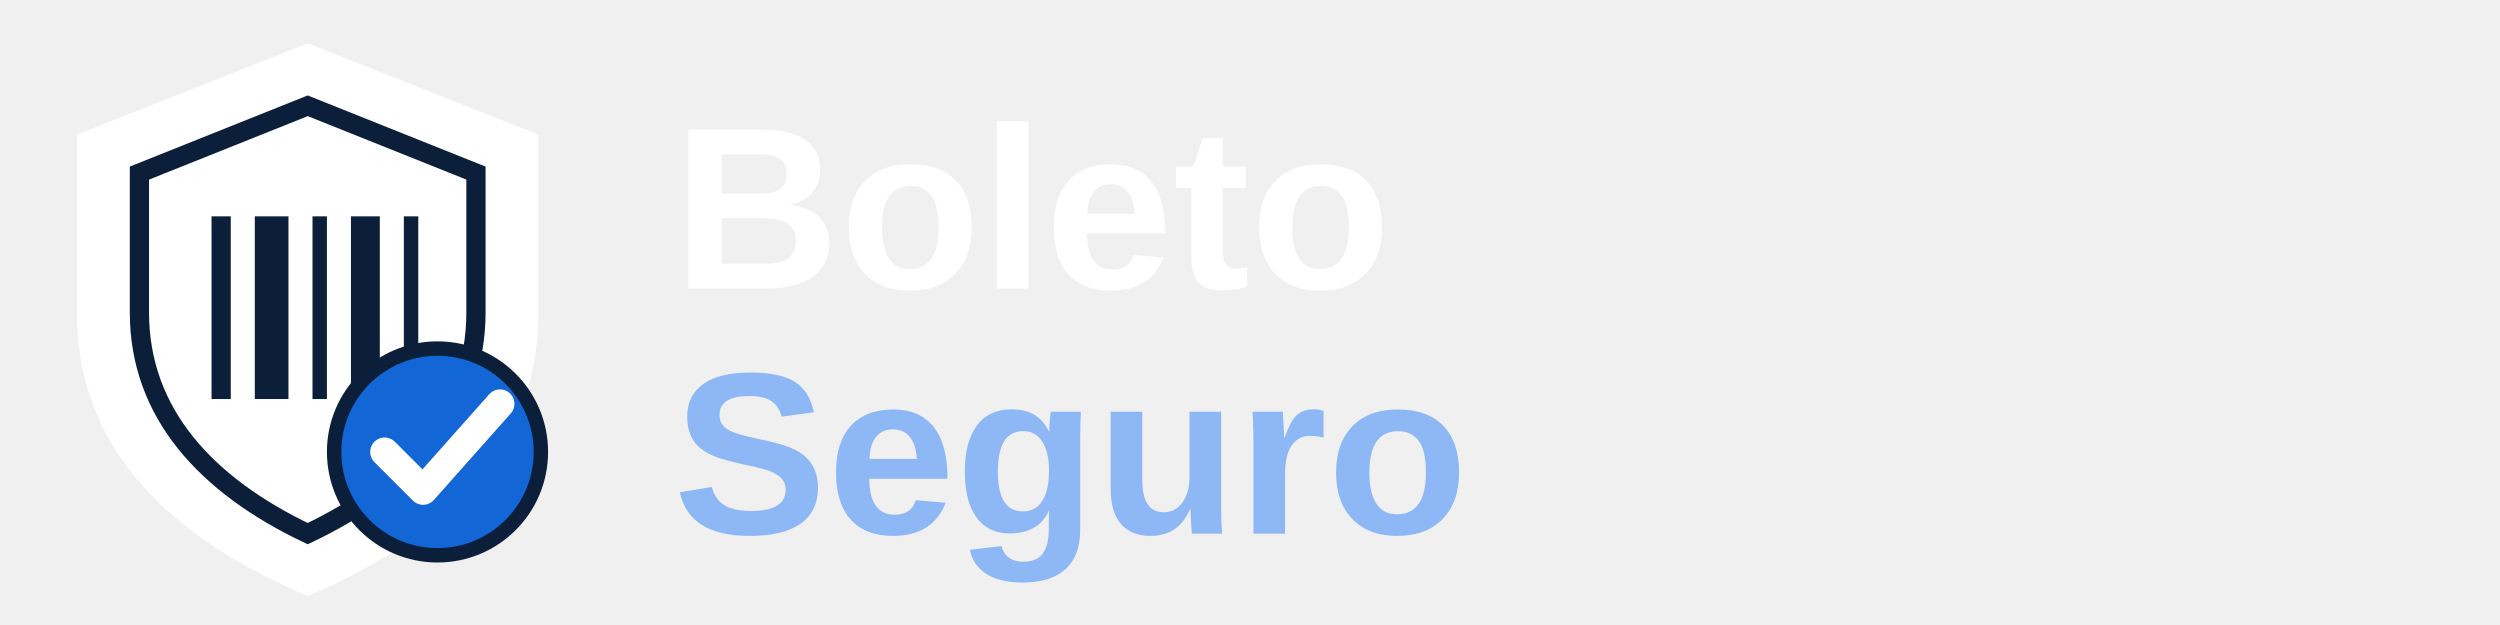
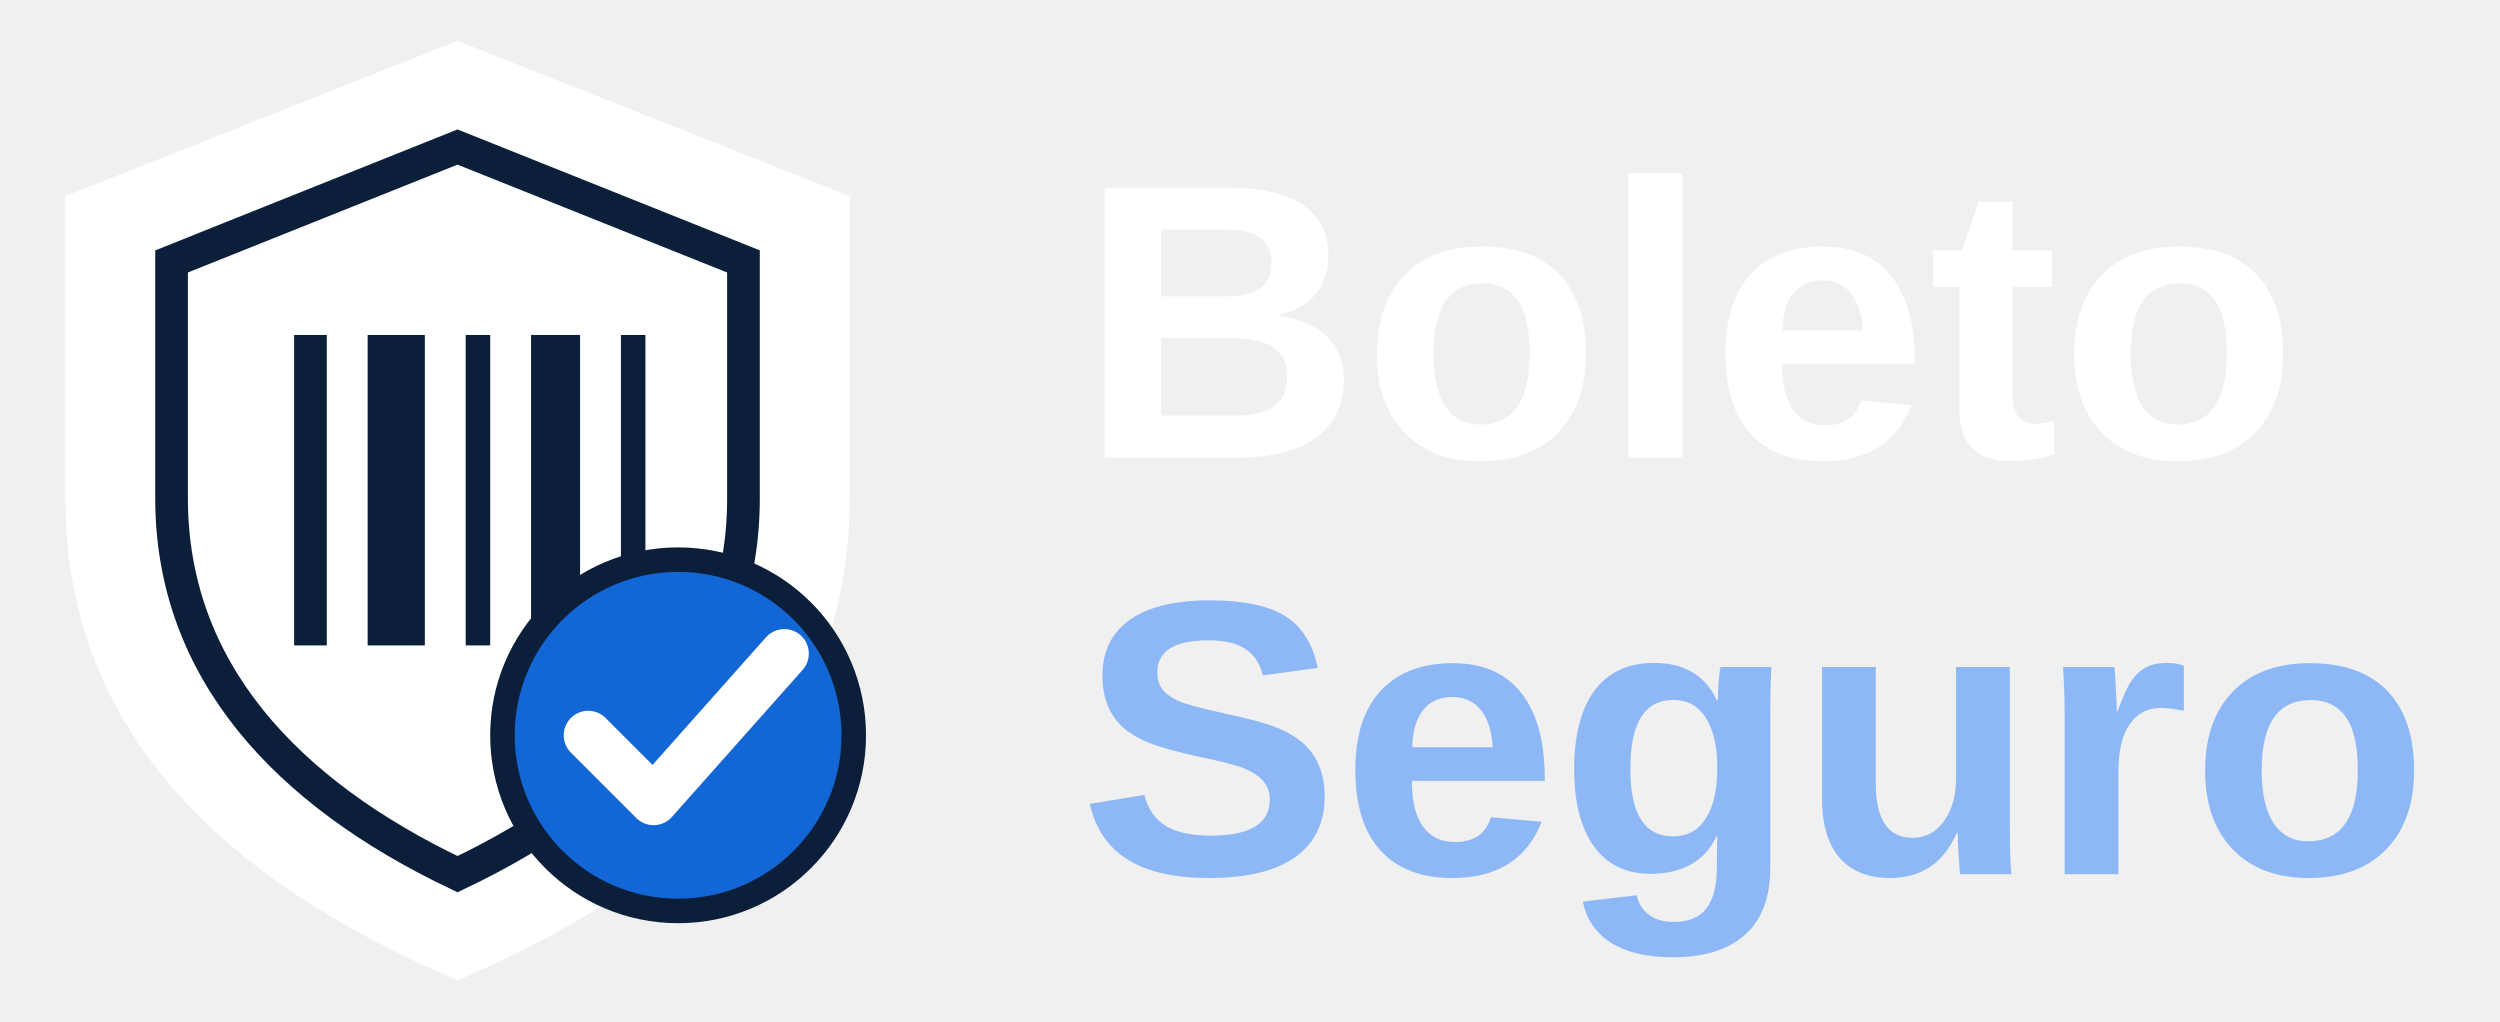
- <svg xmlns="http://www.w3.org/2000/svg" viewBox="0 0 520 130" role="img" aria-labelledby="title">
+ <svg xmlns="http://www.w3.org/2000/svg" viewBox="8 4 306 125" role="img" aria-labelledby="title">
  <path d="M64 9 112 28v37c0 29-20 47-48 59C36 112 16 94 16 65V28Z" fill="#fff" />
  <path d="M64 22 99 36v29c0 21-14 36-35 46C43 101 29 86 29 65V36Z" fill="none" stroke="#0B1F3B" stroke-width="4" />
  <g fill="#0B1F3B">
    <rect x="44" y="45" width="4" height="38" />
    <rect x="53" y="45" width="7" height="38" />
    <rect x="65" y="45" width="3" height="38" />
    <rect x="73" y="45" width="6" height="38" />
    <rect x="84" y="45" width="3" height="38" />
  </g>
  <circle cx="91" cy="94" r="23" fill="#0B1F3B" />
  <circle cx="91" cy="94" r="20" fill="#1366D6" />
  <path d="m80 94 8 8 16-18" fill="none" stroke="white" stroke-width="6" stroke-linecap="round" stroke-linejoin="round" />
  <text x="140" y="60" font-family="Arial,sans-serif" font-size="48" font-weight="700" fill="#fff">Boleto</text>
  <text x="140" y="111" font-family="Arial,sans-serif" font-size="48" font-weight="700" fill="#8DB8F5">Seguro</text>
</svg>
